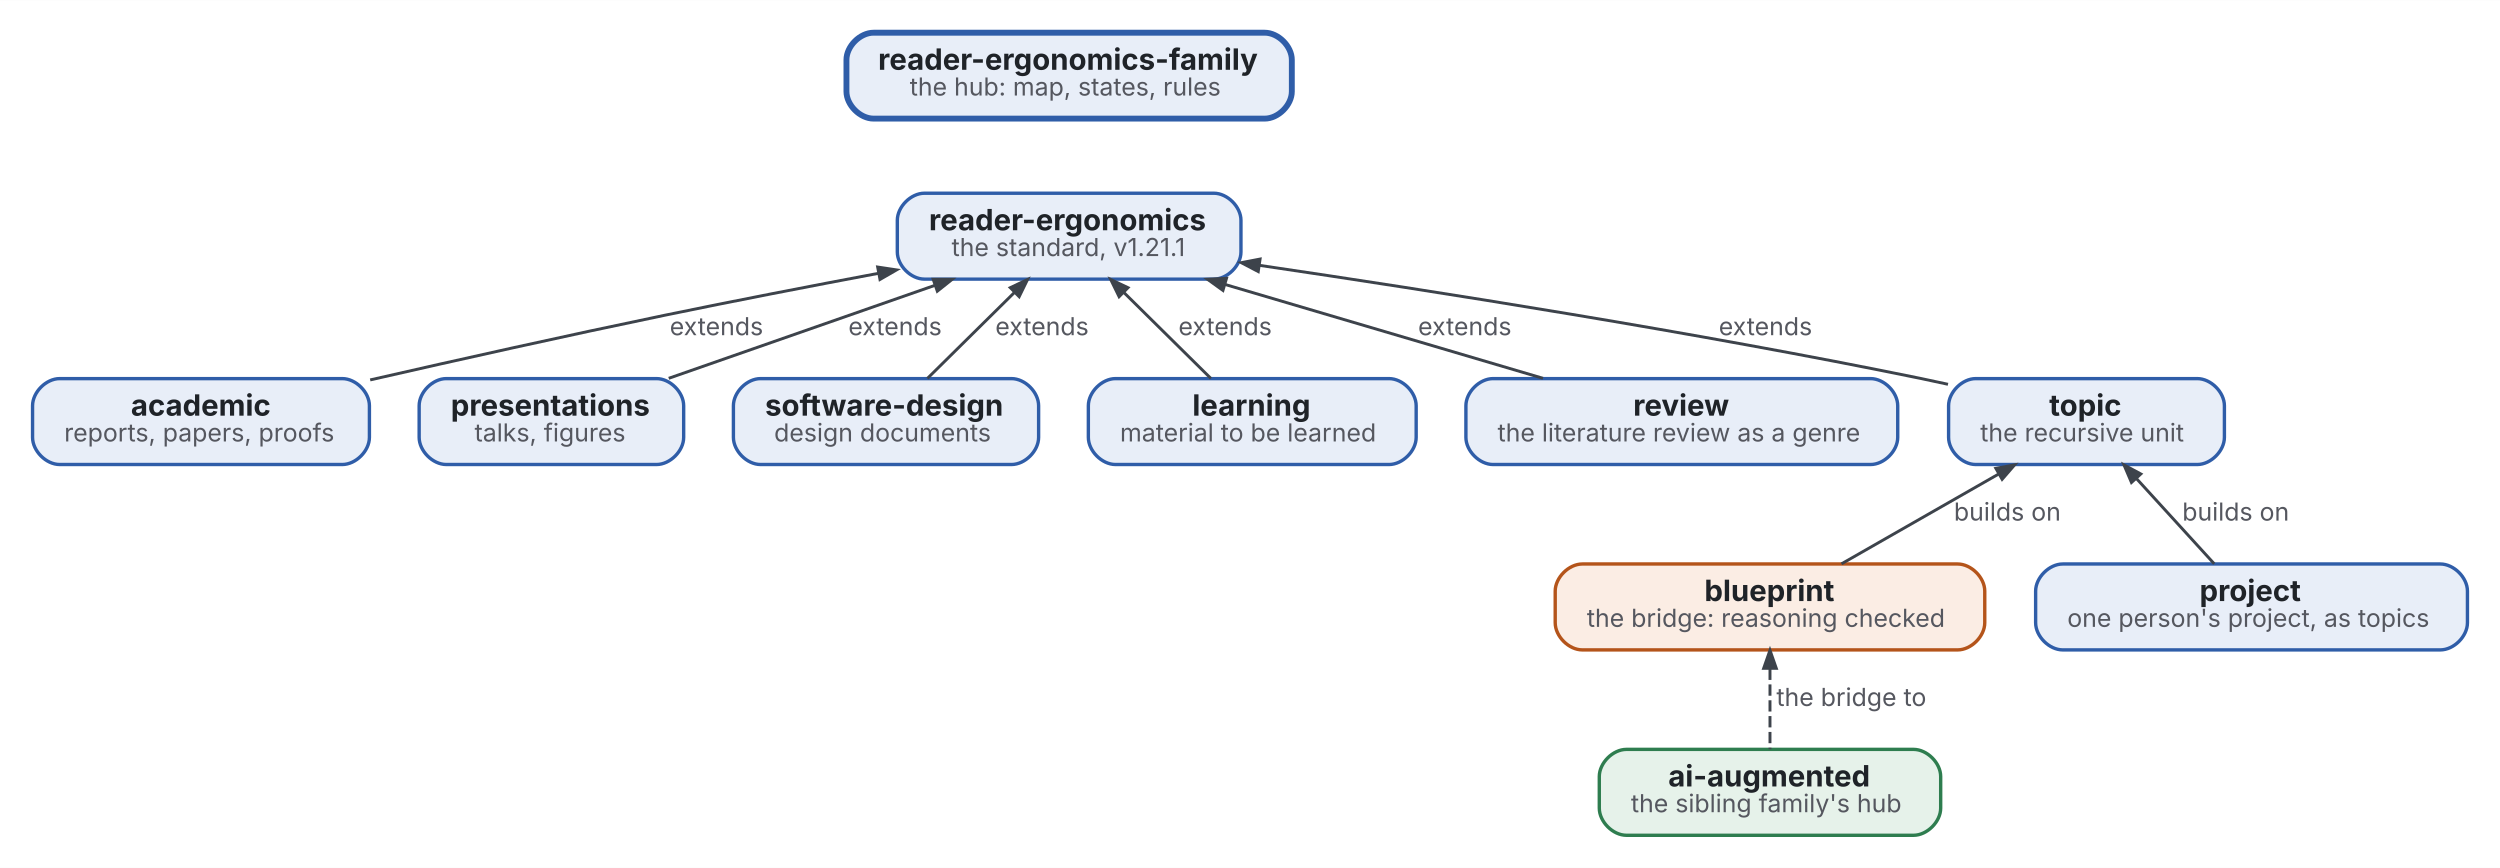
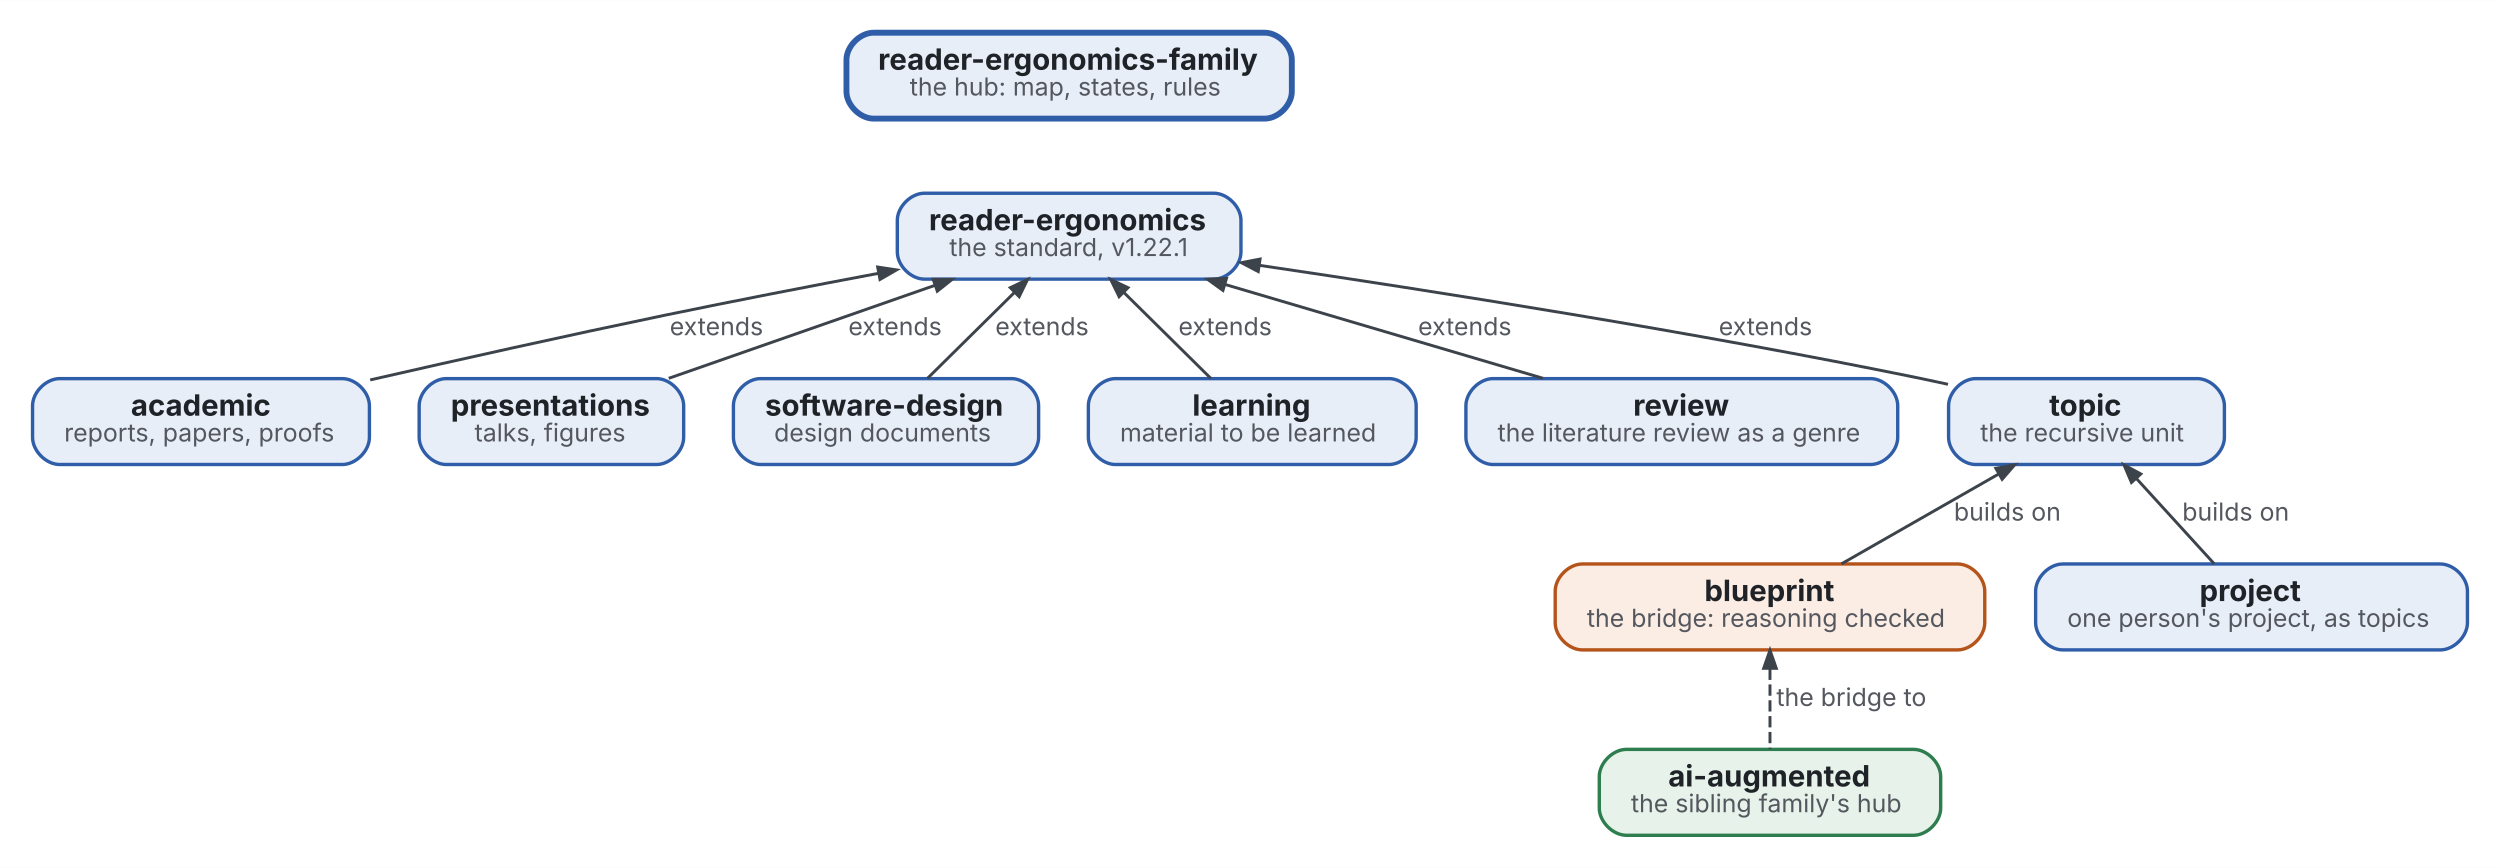
<svg xmlns="http://www.w3.org/2000/svg" width="1106pt" height="384pt" viewBox="0.00 0.00 1105.80 383.80">
  <g id="graph0" class="graph" transform="scale(1 1) rotate(0) translate(14.4 369.4)">
    <polygon fill="white" stroke="transparent" points="-14.4,14.4 -14.4,-369.4 1091.4,-369.4 1091.4,14.4 -14.4,14.4" />
    <g id="node1" class="node">
      <path fill="#e8eef8" stroke="#2f5da8" stroke-width="2.6" d="M545,-355C545,-355 372,-355 372,-355 366,-355 360,-349 360,-343 360,-343 360,-329 360,-329 360,-323 366,-317 372,-317 372,-317 545,-317 545,-317 551,-317 557,-323 557,-329 557,-329 557,-343 557,-343 557,-349 551,-355 545,-355" />
      <text text-anchor="start" x="374" y="-338.6" font-family="Inter" font-weight="bold" font-size="13.00" fill="#1f2328">reader-ergonomics-family</text>
      <text text-anchor="start" x="388" y="-327.2" font-family="Inter" font-size="11.00" fill="#55575f">the hub: map, states, rules</text>
    </g>
    <g id="node2" class="node">
      <path fill="#e8eef8" stroke="#2f5da8" stroke-width="1.5" d="M522.5,-284C522.5,-284 394.5,-284 394.5,-284 388.5,-284 382.5,-278 382.5,-272 382.5,-272 382.5,-258 382.5,-258 382.5,-252 388.5,-246 394.5,-246 394.5,-246 522.5,-246 522.5,-246 528.5,-246 534.5,-252 534.5,-258 534.5,-258 534.5,-272 534.5,-272 534.5,-278 528.5,-284 522.5,-284" />
      <text text-anchor="start" x="396.5" y="-267.6" font-family="Inter" font-weight="bold" font-size="13.00" fill="#1f2328">reader-ergonomics</text>
-       <text text-anchor="start" x="406.5" y="-256.2" font-family="Inter" font-size="11.00" fill="#55575f">the standard, v1.21.1</text>
+       <text text-anchor="start" x="405.5" y="-256.2" font-family="Inter" font-size="11.00" fill="#55575f">the standard, v1.22.1</text>
    </g>
    <g id="node3" class="node">
      <path fill="#e8eef8" stroke="#2f5da8" stroke-width="1.5" d="M137,-202C137,-202 12,-202 12,-202 6,-202 0,-196 0,-190 0,-190 0,-176 0,-176 0,-170 6,-164 12,-164 12,-164 137,-164 137,-164 143,-164 149,-170 149,-176 149,-176 149,-190 149,-190 149,-196 143,-202 137,-202" />
      <text text-anchor="start" x="43.5" y="-185.6" font-family="Inter" font-weight="bold" font-size="13.00" fill="#1f2328">academic</text>
      <text text-anchor="start" x="14" y="-174.2" font-family="Inter" font-size="11.00" fill="#55575f">reports, papers, proofs</text>
    </g>
    <g id="edge2" class="edge">
      <path fill="none" stroke="#3d434b" stroke-width="1.3" d="M374.25,-248.59C344.29,-242.95 310.35,-236.39 279.5,-230 236.28,-221.05 188.12,-210.28 149.34,-201.42" />
      <polygon fill="#3d434b" stroke="#3d434b" stroke-width="1.3" points="373.8,-251.35 382.18,-250.08 374.83,-245.85 373.8,-251.35" />
      <text text-anchor="middle" x="302.5" y="-221.2" font-family="Inter" font-size="11.00" fill="#55575f"> extends</text>
    </g>
    <g id="node4" class="node">
      <path fill="#e8eef8" stroke="#2f5da8" stroke-width="1.5" d="M276,-202C276,-202 183,-202 183,-202 177,-202 171,-196 171,-190 171,-190 171,-176 171,-176 171,-170 177,-164 183,-164 183,-164 276,-164 276,-164 282,-164 288,-170 288,-176 288,-176 288,-190 288,-190 288,-196 282,-202 276,-202" />
      <text text-anchor="start" x="185" y="-185.6" font-family="Inter" font-weight="bold" font-size="13.00" fill="#1f2328">presentations</text>
      <text text-anchor="start" x="195.5" y="-174.2" font-family="Inter" font-size="11.00" fill="#55575f">talks, figures</text>
    </g>
    <g id="edge3" class="edge">
      <path fill="none" stroke="#3d434b" stroke-width="1.3" d="M399.19,-243.28C362.71,-230.54 316.41,-214.36 281.39,-202.13" />
      <polygon fill="#3d434b" stroke="#3d434b" stroke-width="1.3" points="398.35,-245.95 406.82,-245.95 400.19,-240.66 398.35,-245.95" />
      <text text-anchor="middle" x="381.5" y="-221.2" font-family="Inter" font-size="11.00" fill="#55575f"> extends</text>
    </g>
    <g id="node5" class="node">
      <path fill="#e8eef8" stroke="#2f5da8" stroke-width="1.5" d="M433,-202C433,-202 322,-202 322,-202 316,-202 310,-196 310,-190 310,-190 310,-176 310,-176 310,-170 316,-164 322,-164 322,-164 433,-164 433,-164 439,-164 445,-170 445,-176 445,-176 445,-190 445,-190 445,-196 439,-202 433,-202" />
      <text text-anchor="start" x="324" y="-185.6" font-family="Inter" font-weight="bold" font-size="13.00" fill="#1f2328">software-design</text>
      <text text-anchor="start" x="328" y="-174.2" font-family="Inter" font-size="11.00" fill="#55575f">design documents</text>
    </g>
    <g id="edge4" class="edge">
      <path fill="none" stroke="#3d434b" stroke-width="1.3" d="M434.28,-240.08C421.94,-227.89 407.19,-213.32 395.81,-202.08" />
      <polygon fill="#3d434b" stroke="#3d434b" stroke-width="1.3" points="432.46,-242.22 440.12,-245.85 436.4,-238.23 432.46,-242.22" />
      <text text-anchor="middle" x="446.5" y="-221.2" font-family="Inter" font-size="11.00" fill="#55575f"> extends</text>
    </g>
    <g id="node6" class="node">
      <path fill="#e8eef8" stroke="#2f5da8" stroke-width="1.5" d="M600,-202C600,-202 479,-202 479,-202 473,-202 467,-196 467,-190 467,-190 467,-176 467,-176 467,-170 473,-164 479,-164 479,-164 600,-164 600,-164 606,-164 612,-170 612,-176 612,-176 612,-190 612,-190 612,-196 606,-202 600,-202" />
      <text text-anchor="start" x="513" y="-185.6" font-family="Inter" font-weight="bold" font-size="13.00" fill="#1f2328">learning</text>
      <text text-anchor="start" x="481" y="-174.2" font-family="Inter" font-size="11.00" fill="#55575f">material to be learned</text>
    </g>
    <g id="edge5" class="edge">
      <path fill="none" stroke="#3d434b" stroke-width="1.3" d="M482.72,-240.08C495.06,-227.89 509.81,-213.32 521.19,-202.08" />
      <polygon fill="#3d434b" stroke="#3d434b" stroke-width="1.3" points="480.6,-238.23 476.88,-245.85 484.54,-242.22 480.6,-238.23" />
      <text text-anchor="middle" x="527.5" y="-221.2" font-family="Inter" font-size="11.00" fill="#55575f"> extends</text>
    </g>
    <g id="node7" class="node">
      <path fill="#e8eef8" stroke="#2f5da8" stroke-width="1.5" d="M813,-202C813,-202 646,-202 646,-202 640,-202 634,-196 634,-190 634,-190 634,-176 634,-176 634,-170 640,-164 646,-164 646,-164 813,-164 813,-164 819,-164 825,-170 825,-176 825,-176 825,-190 825,-190 825,-196 819,-202 813,-202" />
      <text text-anchor="start" x="708" y="-185.6" font-family="Inter" font-weight="bold" font-size="13.00" fill="#1f2328">review</text>
      <text text-anchor="start" x="648" y="-174.2" font-family="Inter" font-size="11.00" fill="#55575f">the literature review as a genre</text>
    </g>
    <g id="edge7" class="edge">
      <path fill="none" stroke="#3d434b" stroke-width="1.3" d="M527.33,-243.68C570.71,-230.88 626.22,-214.49 668.1,-202.13" />
      <polygon fill="#3d434b" stroke="#3d434b" stroke-width="1.3" points="526.54,-241 519.66,-245.95 528.12,-246.37 526.54,-241" />
      <text text-anchor="middle" x="633.5" y="-221.2" font-family="Inter" font-size="11.00" fill="#55575f"> extends</text>
    </g>
    <g id="node8" class="node">
      <path fill="#e8eef8" stroke="#2f5da8" stroke-width="1.5" d="M957.5,-202C957.5,-202 859.5,-202 859.5,-202 853.5,-202 847.5,-196 847.5,-190 847.5,-190 847.5,-176 847.5,-176 847.5,-170 853.5,-164 859.5,-164 859.5,-164 957.5,-164 957.5,-164 963.5,-164 969.5,-170 969.5,-176 969.5,-176 969.5,-190 969.5,-190 969.5,-196 963.5,-202 957.5,-202" />
      <text text-anchor="start" x="892" y="-185.6" font-family="Inter" font-weight="bold" font-size="13.00" fill="#1f2328">topic</text>
      <text text-anchor="start" x="861.5" y="-174.2" font-family="Inter" font-size="11.00" fill="#55575f">the recursive unit</text>
    </g>
    <g id="edge6" class="edge">
      <path fill="none" stroke="#3d434b" stroke-width="1.3" d="M542.86,-252.07C619.5,-240.77 735.51,-222.52 835.5,-202 839.34,-201.21 843.28,-200.36 847.24,-199.48" />
      <polygon fill="#3d434b" stroke="#3d434b" stroke-width="1.3" points="542.15,-249.34 534.64,-253.28 542.96,-254.88 542.15,-249.34" />
      <text text-anchor="middle" x="766.5" y="-221.2" font-family="Inter" font-size="11.00" fill="#55575f"> extends</text>
    </g>
    <g id="node9" class="node">
      <path fill="#fbede4" stroke="#b4541a" stroke-width="1.5" d="M851.5,-120C851.5,-120 685.5,-120 685.5,-120 679.5,-120 673.5,-114 673.5,-108 673.5,-108 673.5,-94 673.5,-94 673.5,-88 679.5,-82 685.5,-82 685.5,-82 851.5,-82 851.5,-82 857.5,-82 863.5,-88 863.5,-94 863.5,-94 863.5,-108 863.5,-108 863.5,-114 857.5,-120 851.5,-120" />
      <text text-anchor="start" x="739.5" y="-103.6" font-family="Inter" font-weight="bold" font-size="13.00" fill="#1f2328">blueprint</text>
      <text text-anchor="start" x="687.5" y="-92.2" font-family="Inter" font-size="11.00" fill="#55575f">the bridge: reasoning checked</text>
    </g>
    <g id="edge8" class="edge">
      <path fill="none" stroke="#3d434b" stroke-width="1.3" d="M869.52,-159.73C847.65,-147.23 820.7,-131.83 800.14,-120.08" />
      <polygon fill="#3d434b" stroke="#3d434b" stroke-width="1.3" points="868.4,-162.31 876.73,-163.85 871.18,-157.45 868.4,-162.31" />
      <text text-anchor="middle" x="873.5" y="-139.2" font-family="Inter" font-size="11.00" fill="#55575f"> builds on</text>
    </g>
    <g id="node10" class="node">
      <path fill="#e8eef8" stroke="#2f5da8" stroke-width="1.5" d="M1065,-120C1065,-120 898,-120 898,-120 892,-120 886,-114 886,-108 886,-108 886,-94 886,-94 886,-88 892,-82 898,-82 898,-82 1065,-82 1065,-82 1071,-82 1077,-88 1077,-94 1077,-94 1077,-108 1077,-108 1077,-114 1071,-120 1065,-120" />
      <text text-anchor="start" x="958.5" y="-103.6" font-family="Inter" font-weight="bold" font-size="13.00" fill="#1f2328">project</text>
      <text text-anchor="start" x="900" y="-92.2" font-family="Inter" font-size="11.00" fill="#55575f">one person's project, as topics</text>
    </g>
    <g id="edge9" class="edge">
      <path fill="none" stroke="#3d434b" stroke-width="1.3" d="M930.63,-157.75C941.69,-145.63 954.84,-131.22 965,-120.08" />
      <polygon fill="#3d434b" stroke="#3d434b" stroke-width="1.3" points="928.39,-156.05 925.06,-163.85 932.53,-159.82 928.39,-156.05" />
      <text text-anchor="middle" x="974.5" y="-139.2" font-family="Inter" font-size="11.00" fill="#55575f"> builds on</text>
    </g>
    <g id="node11" class="node">
      <path fill="#e6f2ea" stroke="#2e7d4f" stroke-width="1.5" d="M832,-38C832,-38 705,-38 705,-38 699,-38 693,-32 693,-26 693,-26 693,-12 693,-12 693,-6 699,0 705,0 705,0 832,0 832,0 838,0 844,-6 844,-12 844,-12 844,-26 844,-26 844,-32 838,-38 832,-38" />
      <text text-anchor="start" x="723.5" y="-21.6" font-family="Inter" font-weight="bold" font-size="13.00" fill="#1f2328">ai-augmented</text>
      <text text-anchor="start" x="707" y="-10.2" font-family="Inter" font-size="11.00" fill="#55575f">the sibling family's hub</text>
    </g>
    <g id="edge10" class="edge">
      <path fill="none" stroke="#3d434b" stroke-width="1.3" stroke-dasharray="5,2" d="M768.5,-73.73C768.5,-62.05 768.5,-48.6 768.5,-38.08" />
      <polygon fill="#3d434b" stroke="#3d434b" stroke-width="1.3" points="765.7,-73.85 768.5,-81.85 771.3,-73.85 765.7,-73.85" />
      <text text-anchor="middle" x="804.5" y="-57.2" font-family="Inter" font-size="11.00" fill="#55575f"> the bridge to</text>
    </g>
  </g>
</svg>
